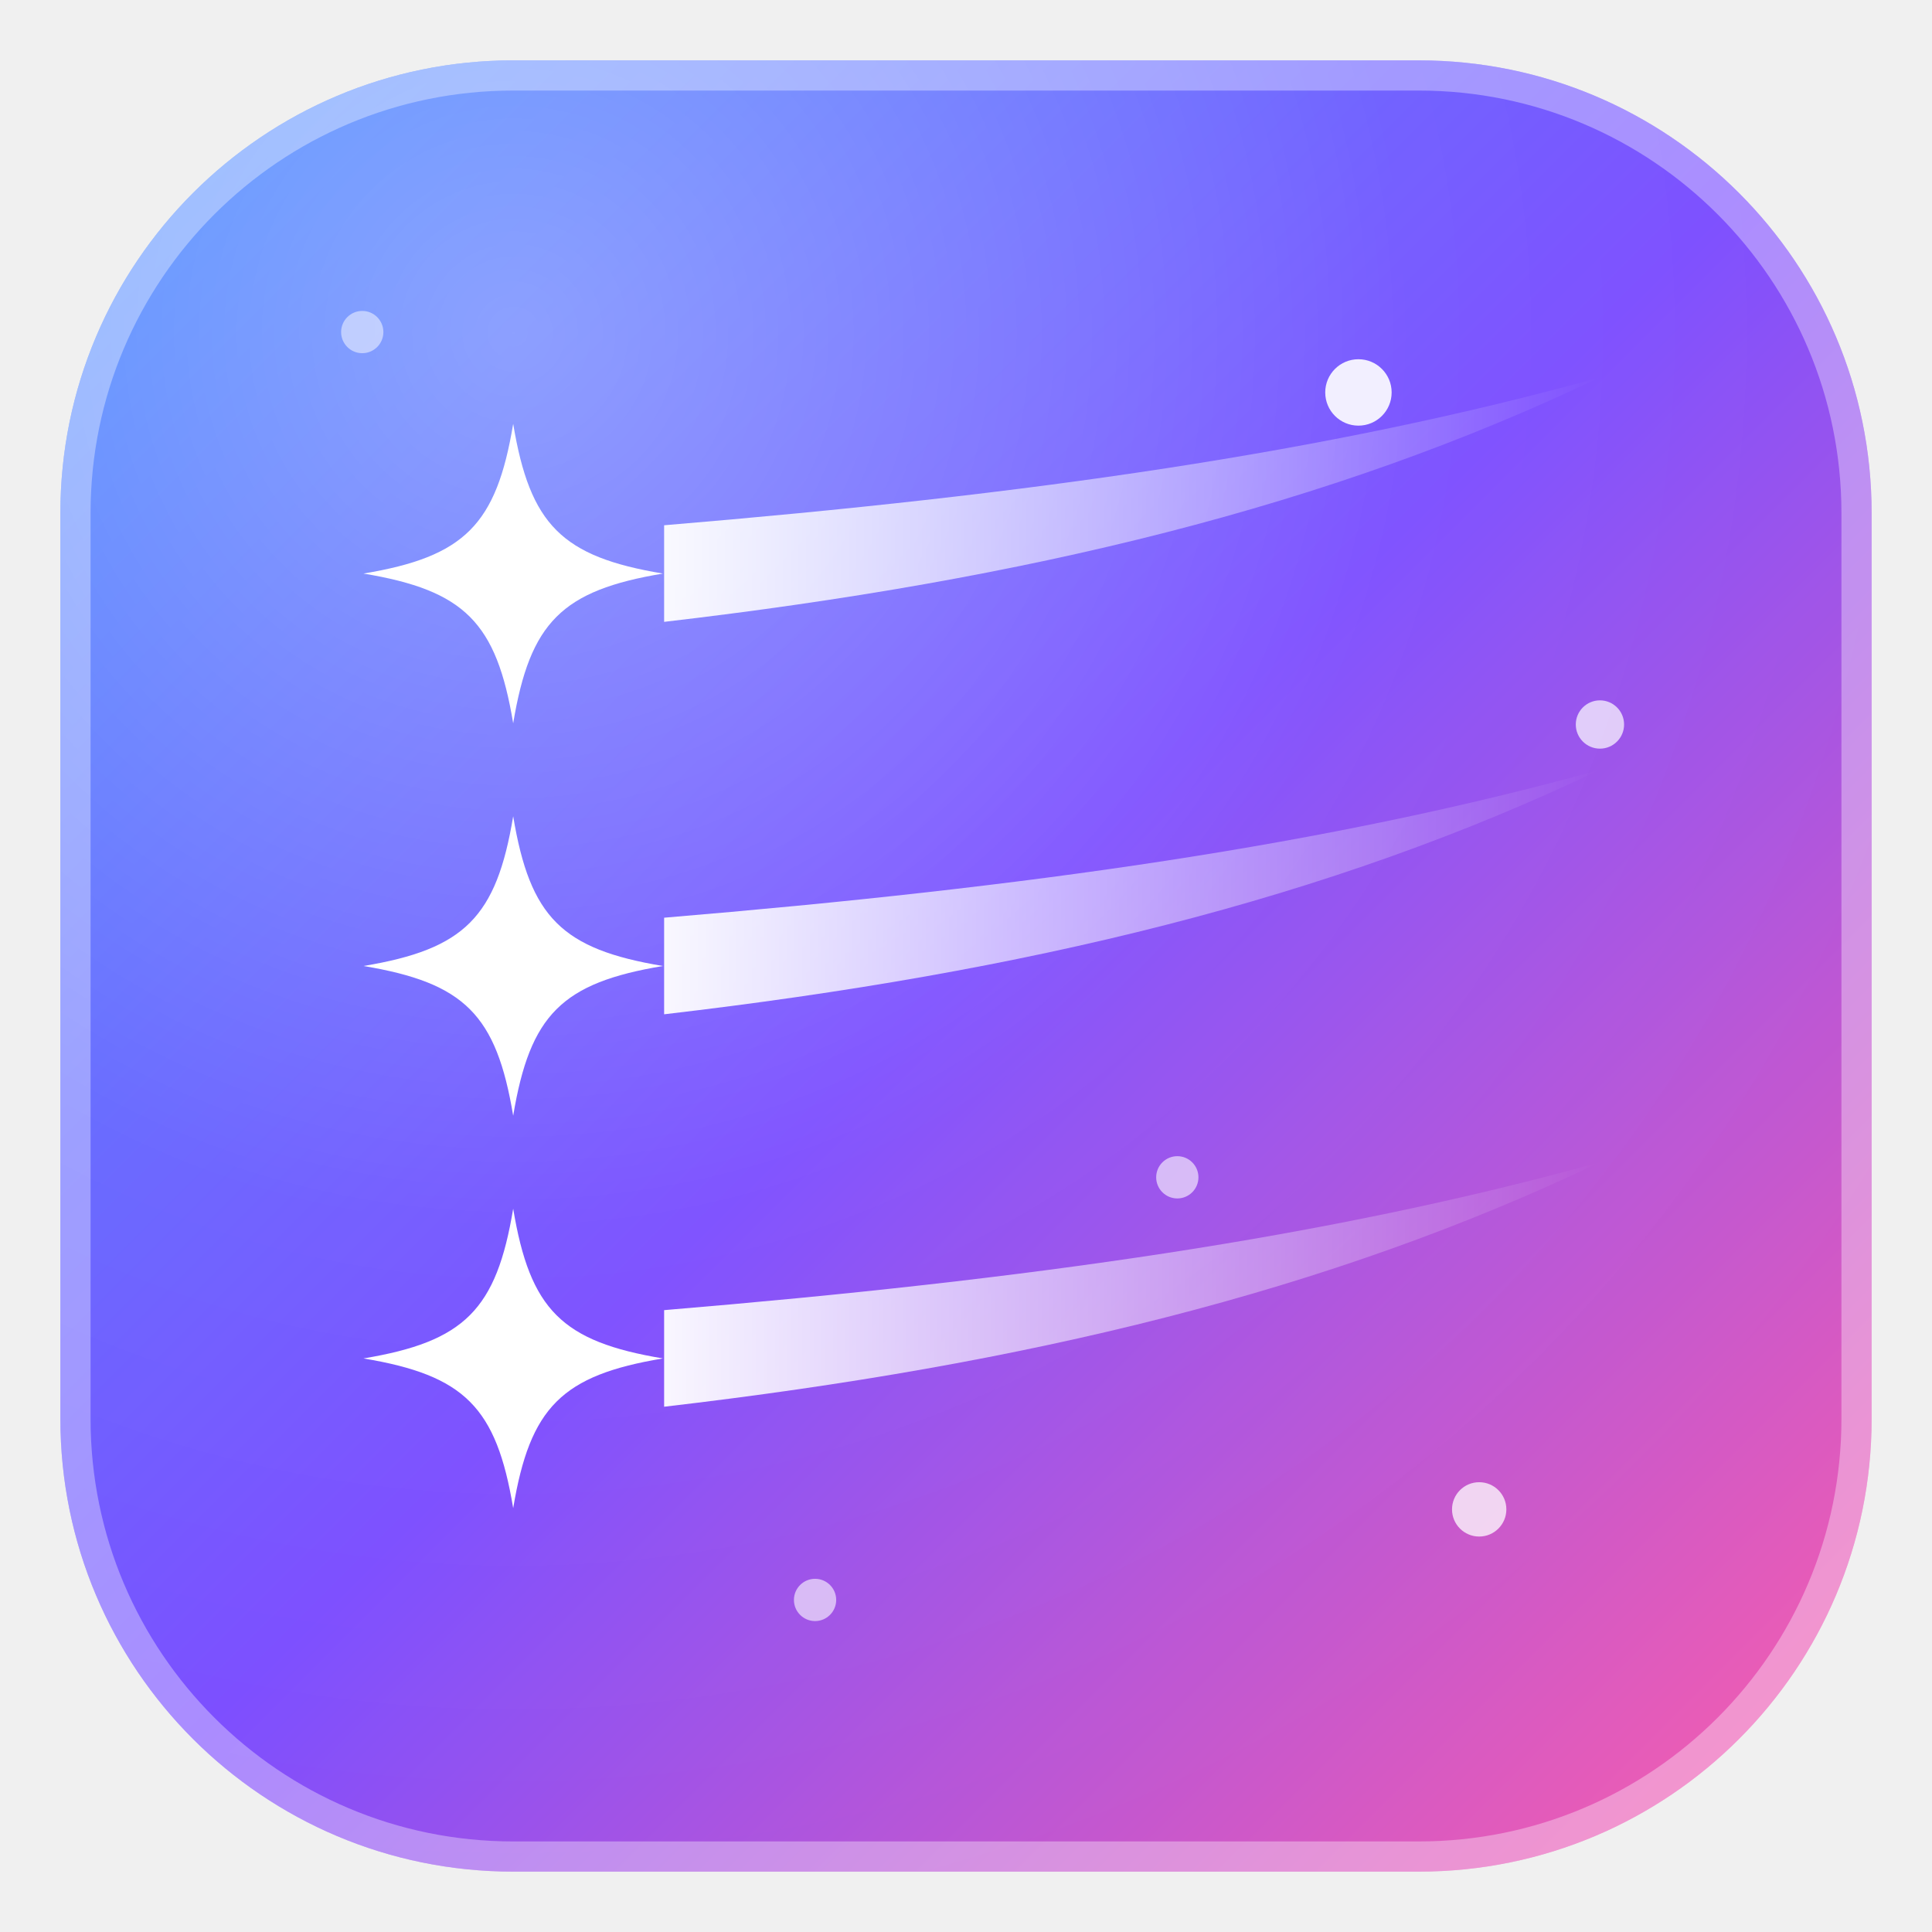
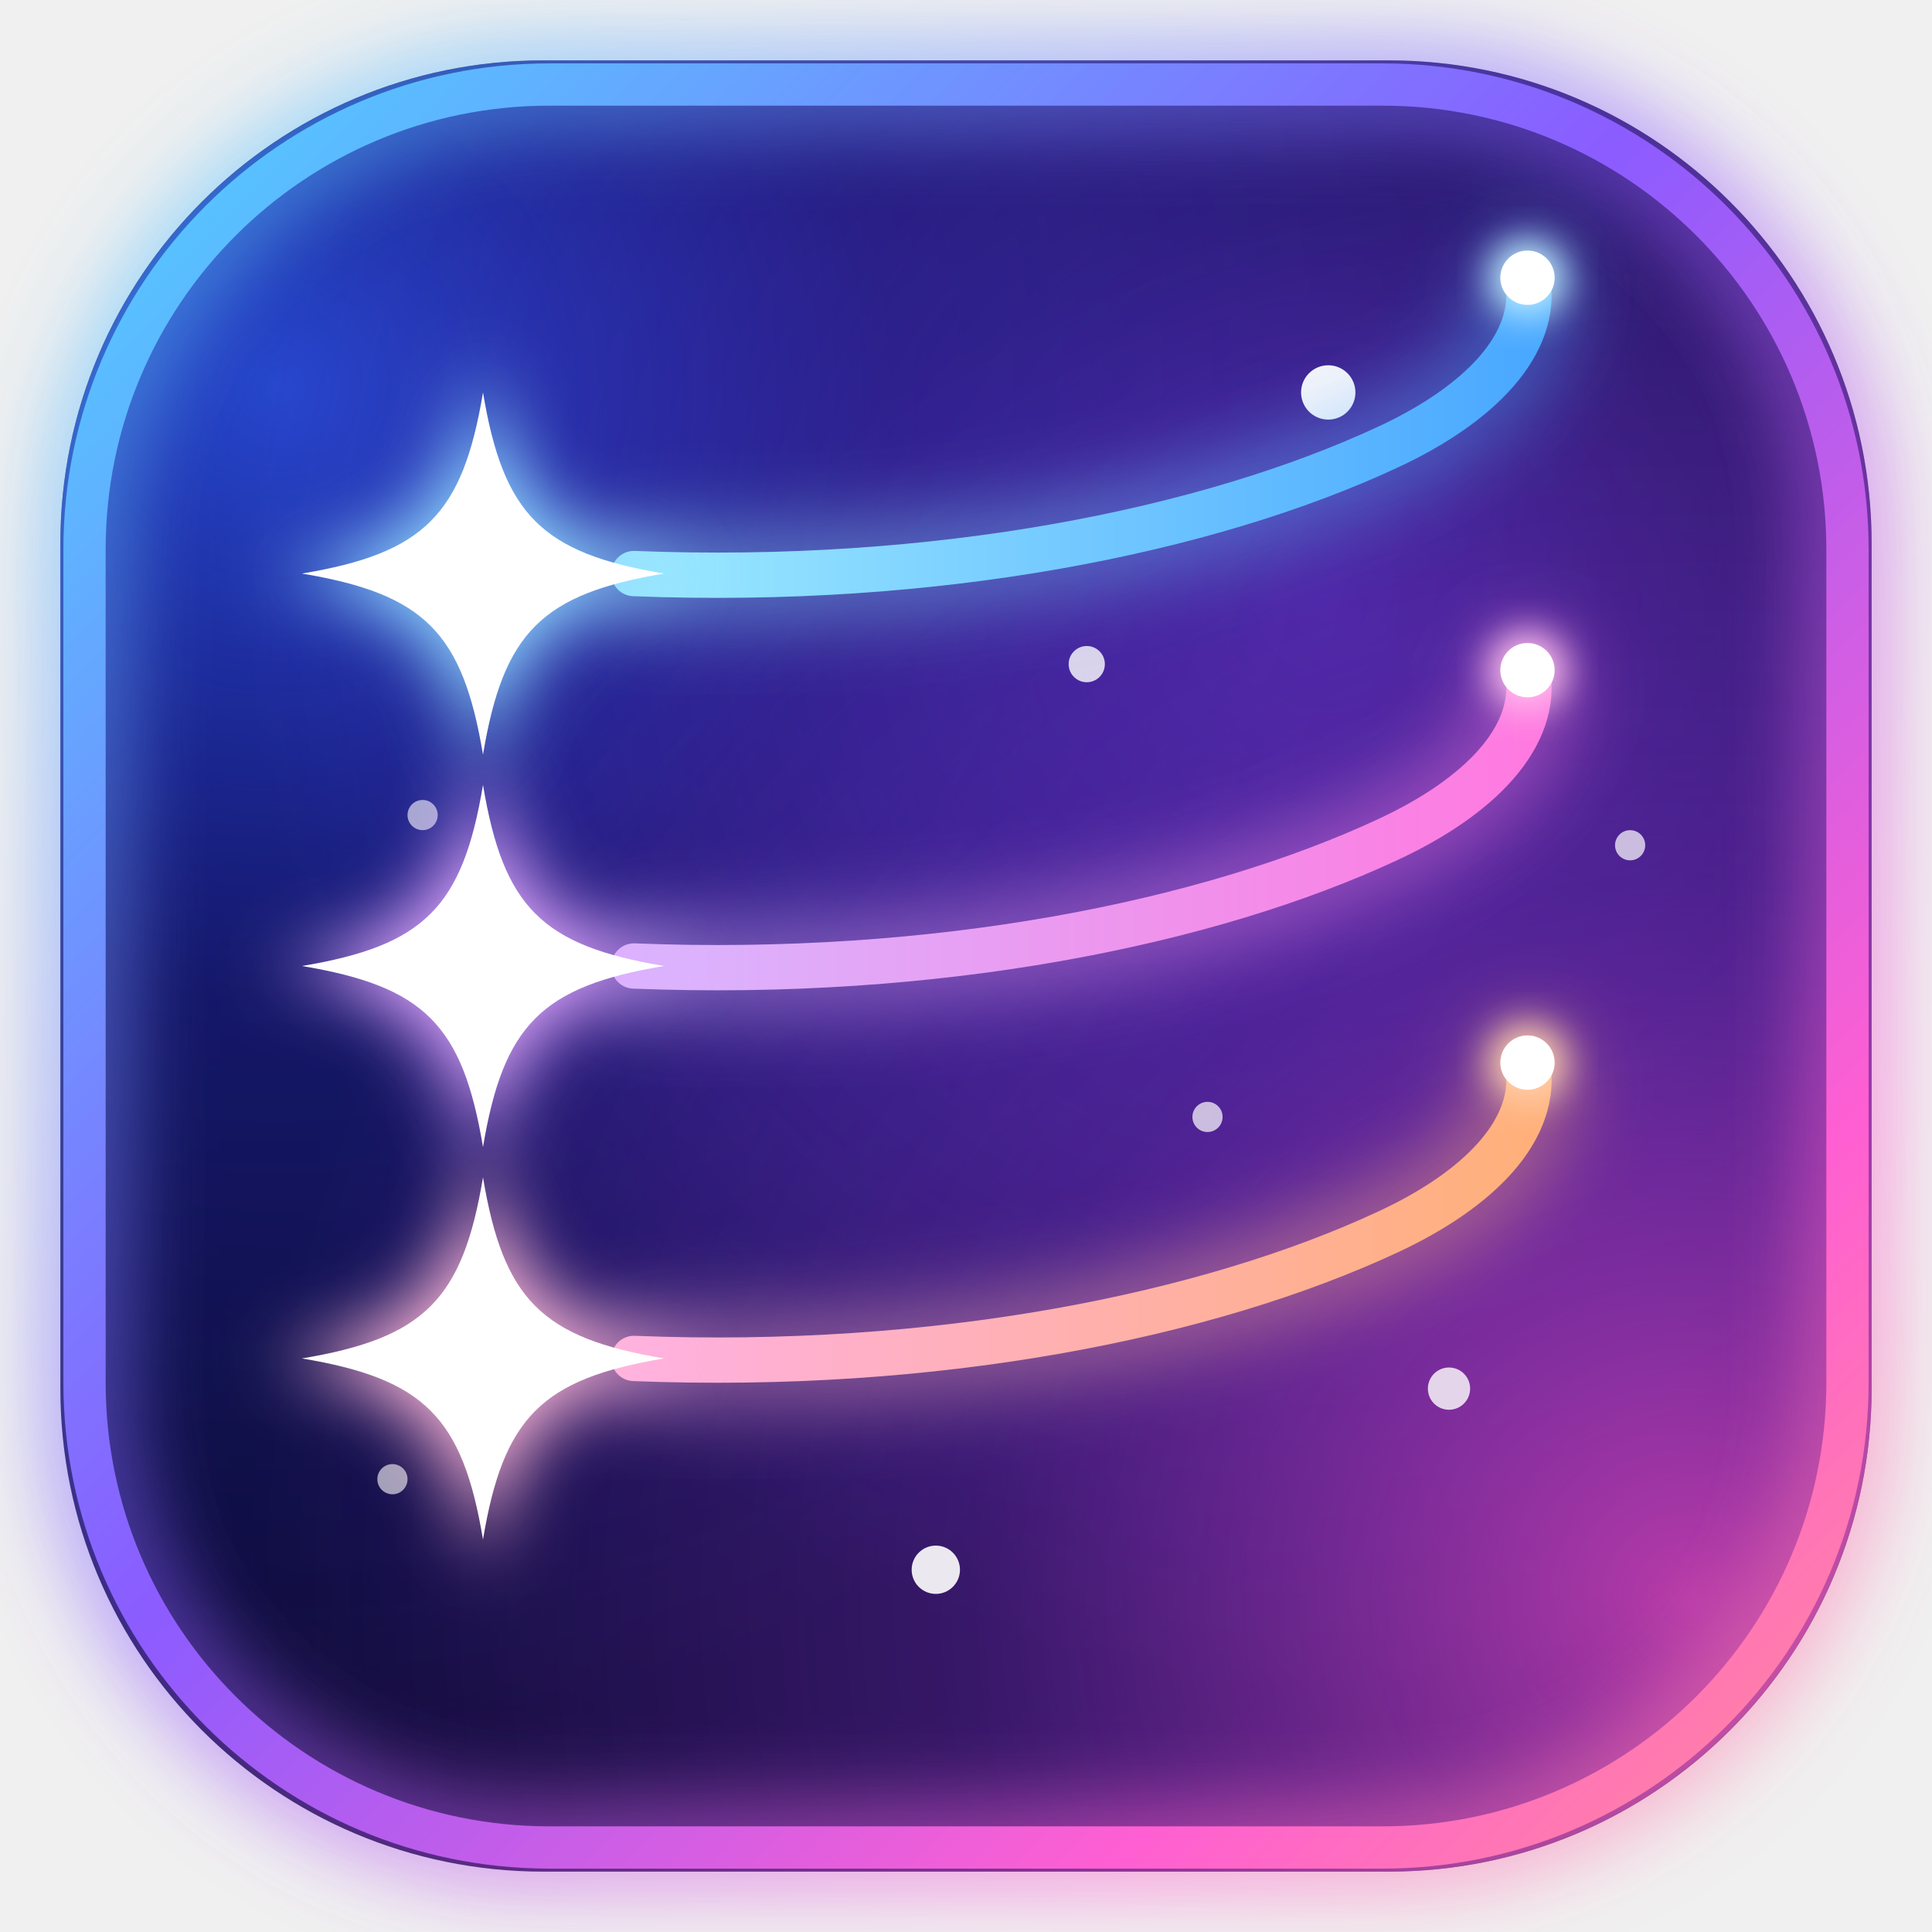
<svg xmlns="http://www.w3.org/2000/svg" viewBox="0 0 64 64" width="64" height="64" role="img" aria-label="MyTodoEase">
  <defs>
-     <linearGradient id="tile" x1="0" y1="0" x2="1" y2="1">
-       <stop offset="0" stop-color="#3f8cff" />
-       <stop offset="0.5" stop-color="#7b4dff" />
-       <stop offset="1" stop-color="#ff5fa8" />
+     <radialGradient id="neb-blue" cx="0.12" cy="0.18" r="0.75">
+       <stop offset="0" stop-color="#2f5bff" stop-opacity="0.75" />
+       <stop offset="0.45" stop-color="#2a3cff" stop-opacity="0.25" />
+       <stop offset="1" stop-color="#2a3cff" stop-opacity="0" />
+     </radialGradient>
+     <radialGradient id="neb-pink" cx="0.9" cy="0.85" r="0.8">
+       <stop offset="0" stop-color="#ff4fd8" stop-opacity="0.7" />
+       <stop offset="0.5" stop-color="#b43cff" stop-opacity="0.25" />
+       <stop offset="1" stop-color="#b43cff" stop-opacity="0" />
+     </radialGradient>
+     <radialGradient id="neb-violet" cx="0.7" cy="0.3" r="0.6">
+       <stop offset="0" stop-color="#7b3fff" stop-opacity="0.45" />
+       <stop offset="1" stop-color="#7b3fff" stop-opacity="0" />
+     </radialGradient>
+     <linearGradient id="rim" x1="0" y1="0" x2="1" y2="1">
+       <stop offset="0" stop-color="#4fd2ff" />
+       <stop offset="0.45" stop-color="#8b5cff" />
+       <stop offset="0.8" stop-color="#ff5fd2" />
+       <stop offset="1" stop-color="#ff8a9a" />
    </linearGradient>
-     <radialGradient id="glass" cx="0.25" cy="0.15" r="0.9">
-       <stop offset="0" stop-color="#ffffff" stop-opacity="0.32" />
-       <stop offset="0.55" stop-color="#ffffff" stop-opacity="0.04" />
-       <stop offset="1" stop-color="#ffffff" stop-opacity="0" />
-     </radialGradient>
-     <linearGradient id="trail1" gradientUnits="userSpaceOnUse" x1="22" y1="0" x2="53" y2="0">
-       <stop offset="0" stop-color="#ffffff" stop-opacity="0.95" />
-       <stop offset="1" stop-color="#ffffff" stop-opacity="0" />
+     <linearGradient id="row1" x1="0" y1="0" x2="1" y2="0">
+       <stop offset="0" stop-color="#9be9ff" />
+       <stop offset="1" stop-color="#4aa8ff" />
    </linearGradient>
+     <linearGradient id="row2" x1="0" y1="0" x2="1" y2="0">
+       <stop offset="0" stop-color="#d9b6ff" />
+       <stop offset="1" stop-color="#ff7ae0" />
+     </linearGradient>
+     <linearGradient id="row3" x1="0" y1="0" x2="1" y2="0">
+       <stop offset="0" stop-color="#ffb0e0" />
+       <stop offset="1" stop-color="#ffb07a" />
+     </linearGradient>
+     <filter id="glow" x="-40%" y="-40%" width="180%" height="180%">
+       <feGaussianBlur stdDeviation="1.3" />
+     </filter>
+     <filter id="glow-soft" x="-40%" y="-40%" width="180%" height="180%">
+       <feGaussianBlur stdDeviation="0.6" />
+     </filter>
+     <clipPath id="tile">
+       <rect x="2" y="2" width="60" height="60" rx="16" />
+     </clipPath>
  </defs>
-   <rect x="2" y="2" width="60" height="60" rx="15" fill="url(#tile)" />
-   <rect x="2" y="2" width="60" height="60" rx="15" fill="url(#glass)" />
-   <rect x="2.5" y="2.5" width="59" height="59" rx="14.5" fill="none" stroke="#ffffff" stroke-opacity="0.35" />
+   <rect x="2" y="2" width="60" height="60" rx="16" fill="#0d0b36" />
+   <g clip-path="url(#tile)">
+     <rect x="2" y="2" width="60" height="60" fill="url(#neb-blue)" />
+     <rect x="2" y="2" width="60" height="60" fill="url(#neb-violet)" />
+     <rect x="2" y="2" width="60" height="60" fill="url(#neb-pink)" />
+   </g>
+   <rect x="2.8" y="2.8" width="58.4" height="58.4" rx="15.4" fill="none" stroke="url(#rim)" stroke-width="3" stroke-opacity="0.55" filter="url(#glow)" />
+   <rect x="2.8" y="2.8" width="58.4" height="58.4" rx="15.4" fill="none" stroke="url(#rim)" stroke-width="1.4" />
  <g fill="#ffffff">
-     <circle cx="45" cy="13" r="1.1" opacity="0.9" />
-     <circle cx="53" cy="24" r="0.8" opacity="0.7" />
-     <circle cx="39" cy="39" r="0.7" opacity="0.6" />
-     <circle cx="49" cy="50" r="0.9" opacity="0.75" />
-     <circle cx="27" cy="53" r="0.7" opacity="0.6" />
-     <circle cx="12" cy="11" r="0.7" opacity="0.5" />
+     <circle cx="44" cy="13" r="0.9" opacity="0.95" />
+     <circle cx="36" cy="22" r="0.6" opacity="0.8" />
+     <circle cx="54" cy="28" r="0.5" opacity="0.7" />
+     <circle cx="14" cy="27" r="0.5" opacity="0.6" />
+     <circle cx="40" cy="37" r="0.5" opacity="0.7" />
+     <circle cx="48" cy="46" r="0.7" opacity="0.8" />
+     <circle cx="31" cy="52" r="0.8" opacity="0.9" />
+     <circle cx="13" cy="49" r="0.5" opacity="0.6" />
  </g>
-   <g id="rows">
-     <path d="M22 17.4 C34 16.4, 44 15, 53 12.5 C44 16.8, 34 19.2, 22 20.6 Z" fill="url(#trail1)" />
-     <path d="M22 30.4 C34 29.4, 44 28, 53 25.5 C44 29.8, 34 32.2, 22 33.6 Z" fill="url(#trail1)" />
-     <path d="M22 43.4 C34 42.4, 44 41, 53 38.5 C44 42.8, 34 45.2, 22 46.6 Z" fill="url(#trail1)" />
-     <g fill="#ffffff">
-       <path transform="translate(17 19) scale(0.62)" d="M0 -8 C0.9 -2.6, 2.6 -0.9, 8 0 C2.6 0.9, 0.9 2.6, 0 8 C-0.9 2.6, -2.6 0.9, -8 0 C-2.6 -0.9, -0.9 -2.6, 0 -8 Z" />
-       <path transform="translate(17 32) scale(0.62)" d="M0 -8 C0.9 -2.6, 2.6 -0.9, 8 0 C2.6 0.9, 0.9 2.6, 0 8 C-0.9 2.6, -2.6 0.9, -8 0 C-2.6 -0.9, -0.9 -2.6, 0 -8 Z" />
-       <path transform="translate(17 45) scale(0.62)" d="M0 -8 C0.9 -2.6, 2.6 -0.9, 8 0 C2.6 0.9, 0.9 2.6, 0 8 C-0.9 2.6, -2.6 0.9, -8 0 C-2.6 -0.9, -0.9 -2.6, 0 -8 Z" />
-     </g>
+   <g fill="none" stroke-linecap="round">
+     <path d="M21 19 C31 19.4, 40 17.6, 46 14.8 C49 13.4, 51 11.4, 50.6 9.2" stroke="url(#row1)" stroke-width="3" stroke-opacity="0.45" filter="url(#glow)" />
+     <path d="M21 19 C31 19.4, 40 17.6, 46 14.8 C49 13.4, 51 11.4, 50.6 9.2" stroke="url(#row1)" stroke-width="1.5" />
+     <path d="M21 32 C31 32.4, 40 30.6, 46 27.8 C49 26.4, 51 24.4, 50.6 22.2" stroke="url(#row2)" stroke-width="3" stroke-opacity="0.45" filter="url(#glow)" />
+     <path d="M21 32 C31 32.4, 40 30.6, 46 27.8 C49 26.4, 51 24.4, 50.6 22.2" stroke="url(#row2)" stroke-width="1.5" />
+     <path d="M21 45 C31 45.4, 40 43.6, 46 40.8 C49 39.4, 51 37.4, 50.6 35.2" stroke="url(#row3)" stroke-width="3" stroke-opacity="0.45" filter="url(#glow)" />
+     <path d="M21 45 C31 45.4, 40 43.6, 46 40.8 C49 39.4, 51 37.4, 50.6 35.2" stroke="url(#row3)" stroke-width="1.5" />
+   </g>
+   <g fill="#ffffff">
+     <circle cx="50.6" cy="9.2" r="1.3" fill="#bfefff" filter="url(#glow-soft)" />
+     <circle cx="50.6" cy="9.2" r="0.9" />
+     <circle cx="50.6" cy="22.2" r="1.3" fill="#ffc2f0" filter="url(#glow-soft)" />
+     <circle cx="50.6" cy="22.2" r="0.9" />
+     <circle cx="50.6" cy="35.2" r="1.3" fill="#ffd2b0" filter="url(#glow-soft)" />
+     <circle cx="50.6" cy="35.2" r="0.9" />
+   </g>
+   <g>
+     <path transform="translate(16 19) scale(0.9)" d="M0 -8 C0.9 -2.6, 2.6 -0.9, 8 0 C2.6 0.9, 0.9 2.6, 0 8 C-0.9 2.6, -2.6 0.9, -8 0 C-2.6 -0.9, -0.9 -2.6, 0 -8 Z" fill="#8fd8ff" filter="url(#glow)" />
+     <path transform="translate(16 19) scale(0.75)" d="M0 -8 C0.9 -2.6, 2.6 -0.9, 8 0 C2.6 0.9, 0.9 2.6, 0 8 C-0.9 2.6, -2.6 0.9, -8 0 C-2.6 -0.9, -0.9 -2.6, 0 -8 Z" fill="#ffffff" />
+     <path transform="translate(16 32) scale(0.9)" d="M0 -8 C0.9 -2.6, 2.6 -0.9, 8 0 C2.6 0.9, 0.9 2.6, 0 8 C-0.9 2.6, -2.6 0.9, -8 0 C-2.6 -0.9, -0.9 -2.6, 0 -8 Z" fill="#e2a8ff" filter="url(#glow)" />
+     <path transform="translate(16 32) scale(0.75)" d="M0 -8 C0.9 -2.6, 2.6 -0.9, 8 0 C2.6 0.9, 0.9 2.6, 0 8 C-0.9 2.6, -2.6 0.9, -8 0 C-2.6 -0.9, -0.9 -2.6, 0 -8 Z" fill="#ffffff" />
+     <path transform="translate(16 45) scale(0.9)" d="M0 -8 C0.9 -2.6, 2.6 -0.9, 8 0 C2.6 0.9, 0.9 2.6, 0 8 C-0.9 2.6, -2.6 0.9, -8 0 C-2.6 -0.9, -0.9 -2.6, 0 -8 Z" fill="#ffb8d8" filter="url(#glow)" />
+     <path transform="translate(16 45) scale(0.75)" d="M0 -8 C0.9 -2.6, 2.6 -0.9, 8 0 C2.6 0.9, 0.9 2.6, 0 8 C-0.9 2.6, -2.6 0.9, -8 0 C-2.6 -0.9, -0.9 -2.6, 0 -8 Z" fill="#ffffff" />
  </g>
</svg>
